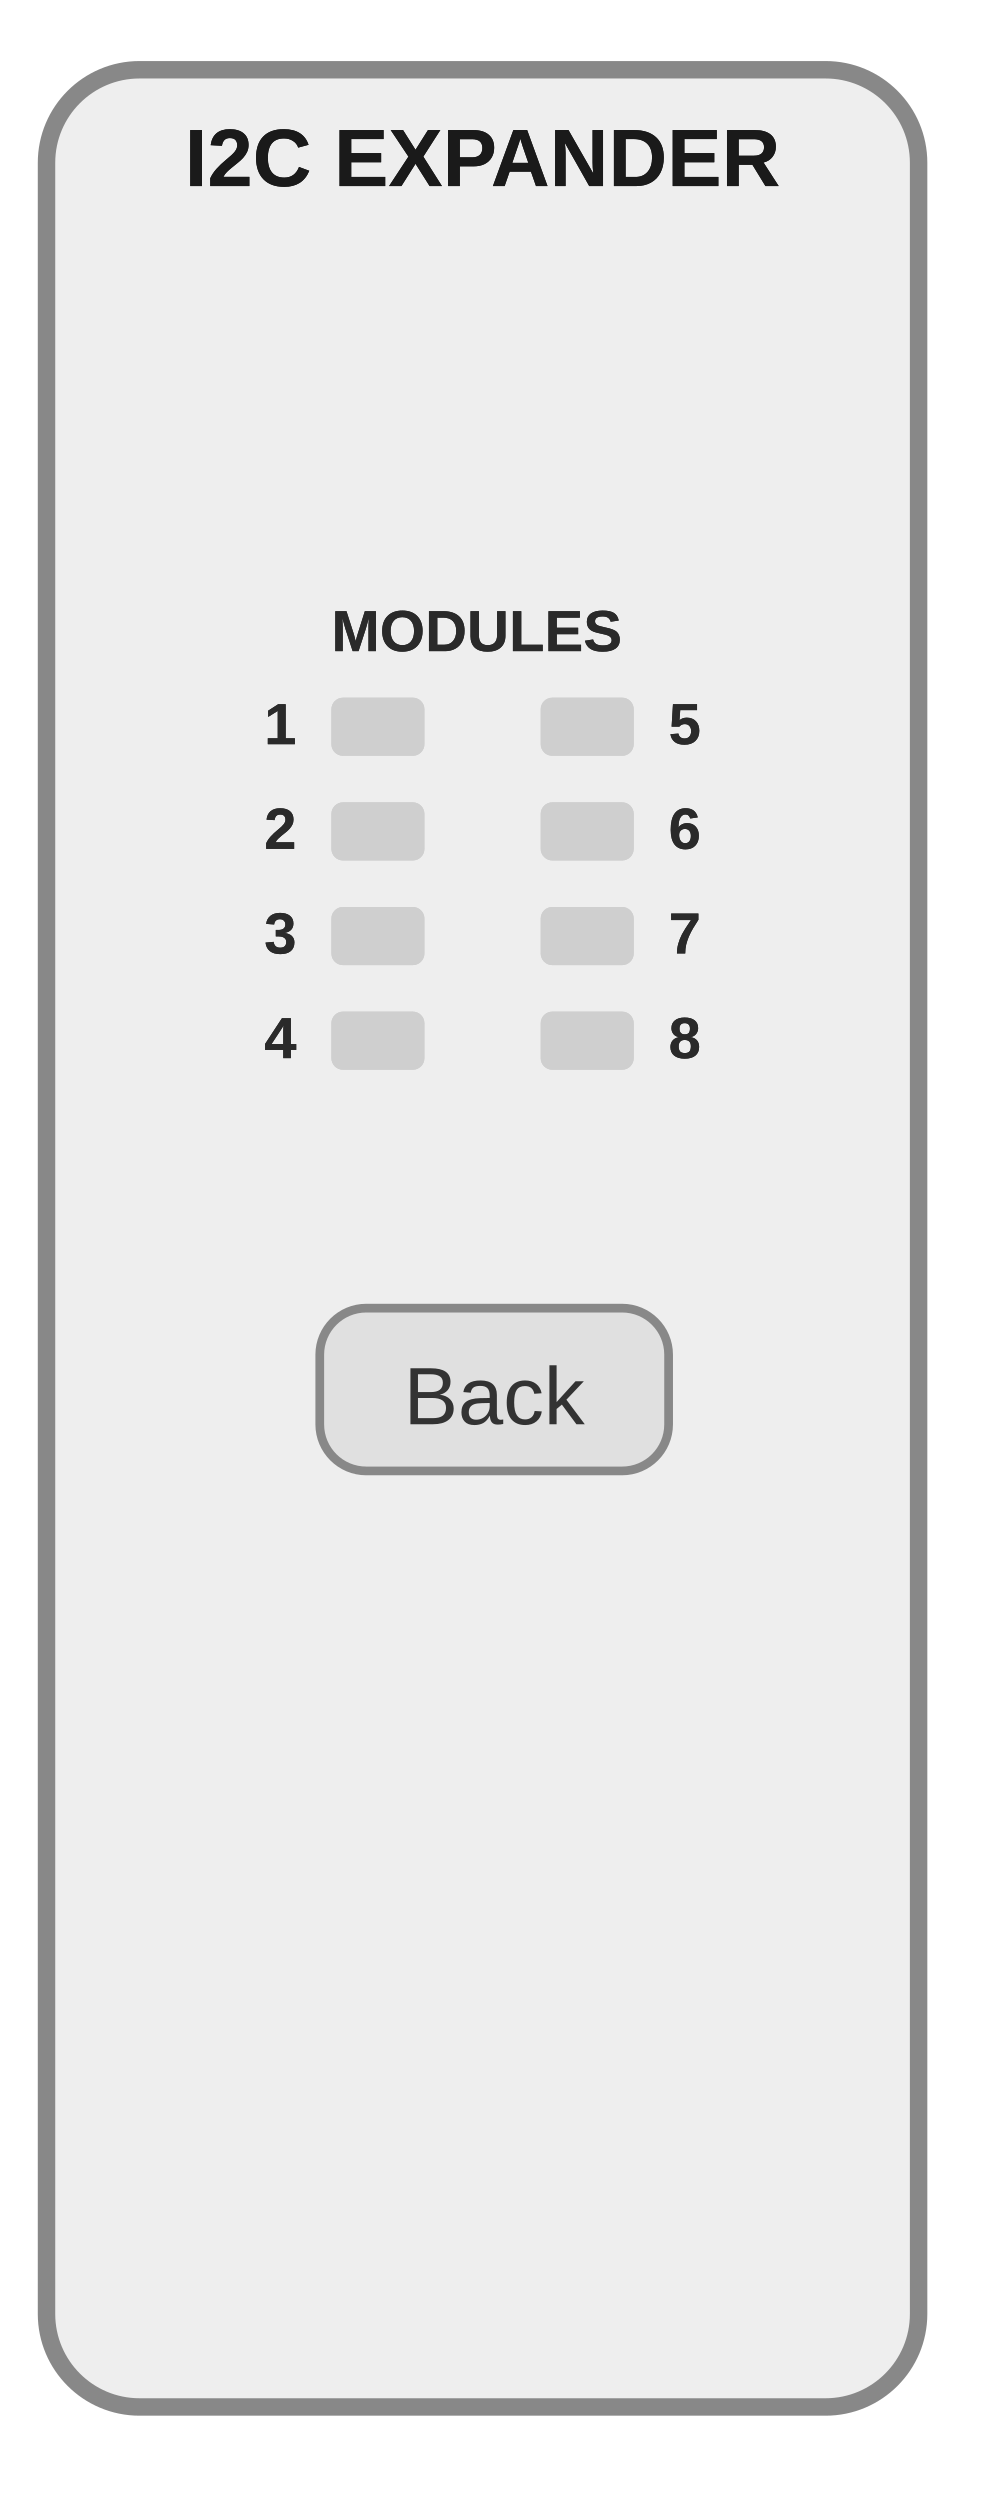
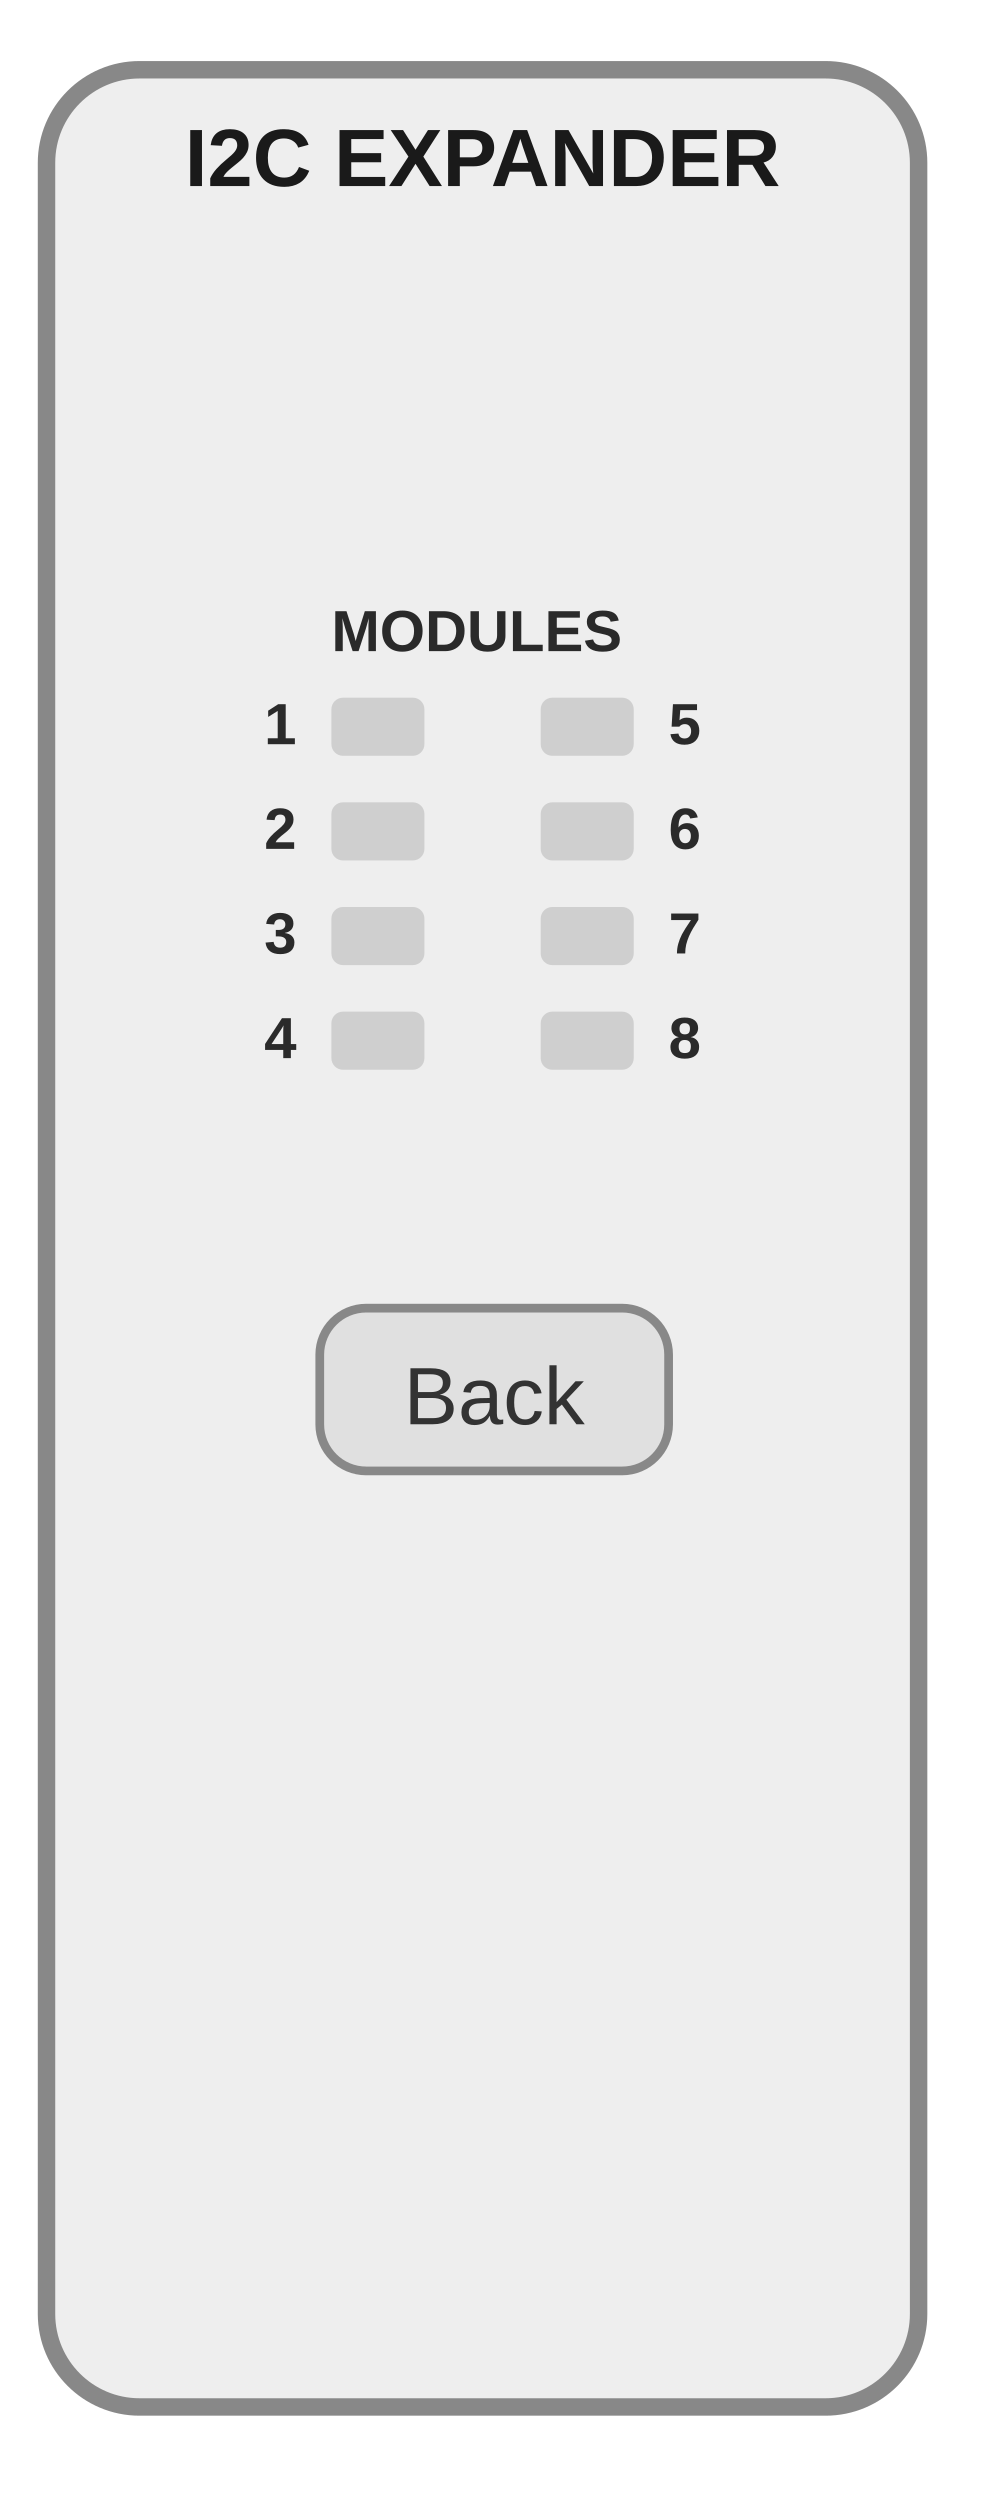
<svg xmlns="http://www.w3.org/2000/svg" width="170" height="430" viewBox="0 0 170 430">
  <defs>
    <style>
      .shadow { fill:#000; opacity:0; }
      .card { fill:#eeeeee; stroke:#cfcfcf; stroke-width:2; }
      .title { font-family:Arial,Helvetica,sans-serif; font-size:14px; font-weight:700; fill:#1a1a1a; }
      .label { font-family:Arial,Helvetica,sans-serif; font-size:10px; font-weight:700; fill:#2a2a2a; }
      .hat-off { fill:#cfcfcf; }
      .hat-a { fill:#ffd43b; }
      .hat-b { fill:#ff4d4f; }
      .hat-ab { fill:#39d353; }
    </style>
  </defs>
  <rect class="shadow" x="10" y="14" width="150" height="402" rx="16" />
  <rect class="card" x="8" y="12" width="150" height="402" rx="16" />
  <rect x="8" y="12" width="150" height="402" rx="16" fill="none" stroke="#888" stroke-width="3" />
-   <text class="title" x="83" y="32" text-anchor="middle">I2C EXPANDER</text>
-   <g id="hat_indicators" transform="translate(57,120)">
-     <text class="label" x="0" y="-8">MODULES</text>
-     <text class="label" x="-6" y="8" text-anchor="end">1</text>
-     <rect id="exp_mod_1" class="hat-off" x="0" y="0" width="16" height="10" rx="2" />
-     <text class="label" x="-6" y="26" text-anchor="end">2</text>
-     <rect id="exp_mod_2" class="hat-off" x="0" y="18" width="16" height="10" rx="2" />
-     <text class="label" x="-6" y="44" text-anchor="end">3</text>
-     <rect id="exp_mod_3" class="hat-off" x="0" y="36" width="16" height="10" rx="2" />
-     <text class="label" x="-6" y="62" text-anchor="end">4</text>
-     <rect id="exp_mod_4" class="hat-off" x="0" y="54" width="16" height="10" rx="2" />
-     <rect id="exp_mod_5" class="hat-off" x="36" y="0" width="16" height="10" rx="2" />
-     <text class="label" x="58" y="8" text-anchor="start">5</text>
-     <rect id="exp_mod_6" class="hat-off" x="36" y="18" width="16" height="10" rx="2" />
-     <text class="label" x="58" y="26" text-anchor="start">6</text>
-     <rect id="exp_mod_7" class="hat-off" x="36" y="36" width="16" height="10" rx="2" />
-     <text class="label" x="58" y="44" text-anchor="start">7</text>
-     <rect id="exp_mod_8" class="hat-off" x="36" y="54" width="16" height="10" rx="2" />
-     <text class="label" x="58" y="62" text-anchor="start">8</text>
-   </g>
  <g id="expander_back_btn" style="cursor:pointer;" tabindex="0" role="button" aria-label="Back">
    <rect x="55" y="225" width="60" height="28" rx="8" fill="#e0e0e0" stroke="#888" stroke-width="1.5" />
    <text x="85" y="241" text-anchor="middle" dominant-baseline="middle" font-size="14" font-family="Arial,Helvetica,sans-serif" fill="#333">Back</text>
  </g>
  <text class="title" x="83" y="32" text-anchor="middle">I2C EXPANDER</text>
  <g id="hat_indicators" transform="translate(57,120)">
    <text class="label" x="0" y="-8">MODULES</text>
    <text class="label" x="-6" y="8" text-anchor="end">1</text>
    <rect id="exp_mod_1" class="hat-off" x="0" y="0" width="16" height="10" rx="2" />
    <text class="label" x="-6" y="26" text-anchor="end">2</text>
    <rect id="exp_mod_2" class="hat-off" x="0" y="18" width="16" height="10" rx="2" />
    <text class="label" x="-6" y="44" text-anchor="end">3</text>
    <rect id="exp_mod_3" class="hat-off" x="0" y="36" width="16" height="10" rx="2" />
    <text class="label" x="-6" y="62" text-anchor="end">4</text>
    <rect id="exp_mod_4" class="hat-off" x="0" y="54" width="16" height="10" rx="2" />
    <rect id="exp_mod_5" class="hat-off" x="36" y="0" width="16" height="10" rx="2" />
    <text class="label" x="58" y="8" text-anchor="start">5</text>
    <rect id="exp_mod_6" class="hat-off" x="36" y="18" width="16" height="10" rx="2" />
    <text class="label" x="58" y="26" text-anchor="start">6</text>
    <rect id="exp_mod_7" class="hat-off" x="36" y="36" width="16" height="10" rx="2" />
    <text class="label" x="58" y="44" text-anchor="start">7</text>
    <rect id="exp_mod_8" class="hat-off" x="36" y="54" width="16" height="10" rx="2" />
    <text class="label" x="58" y="62" text-anchor="start">8</text>
  </g>
</svg>
